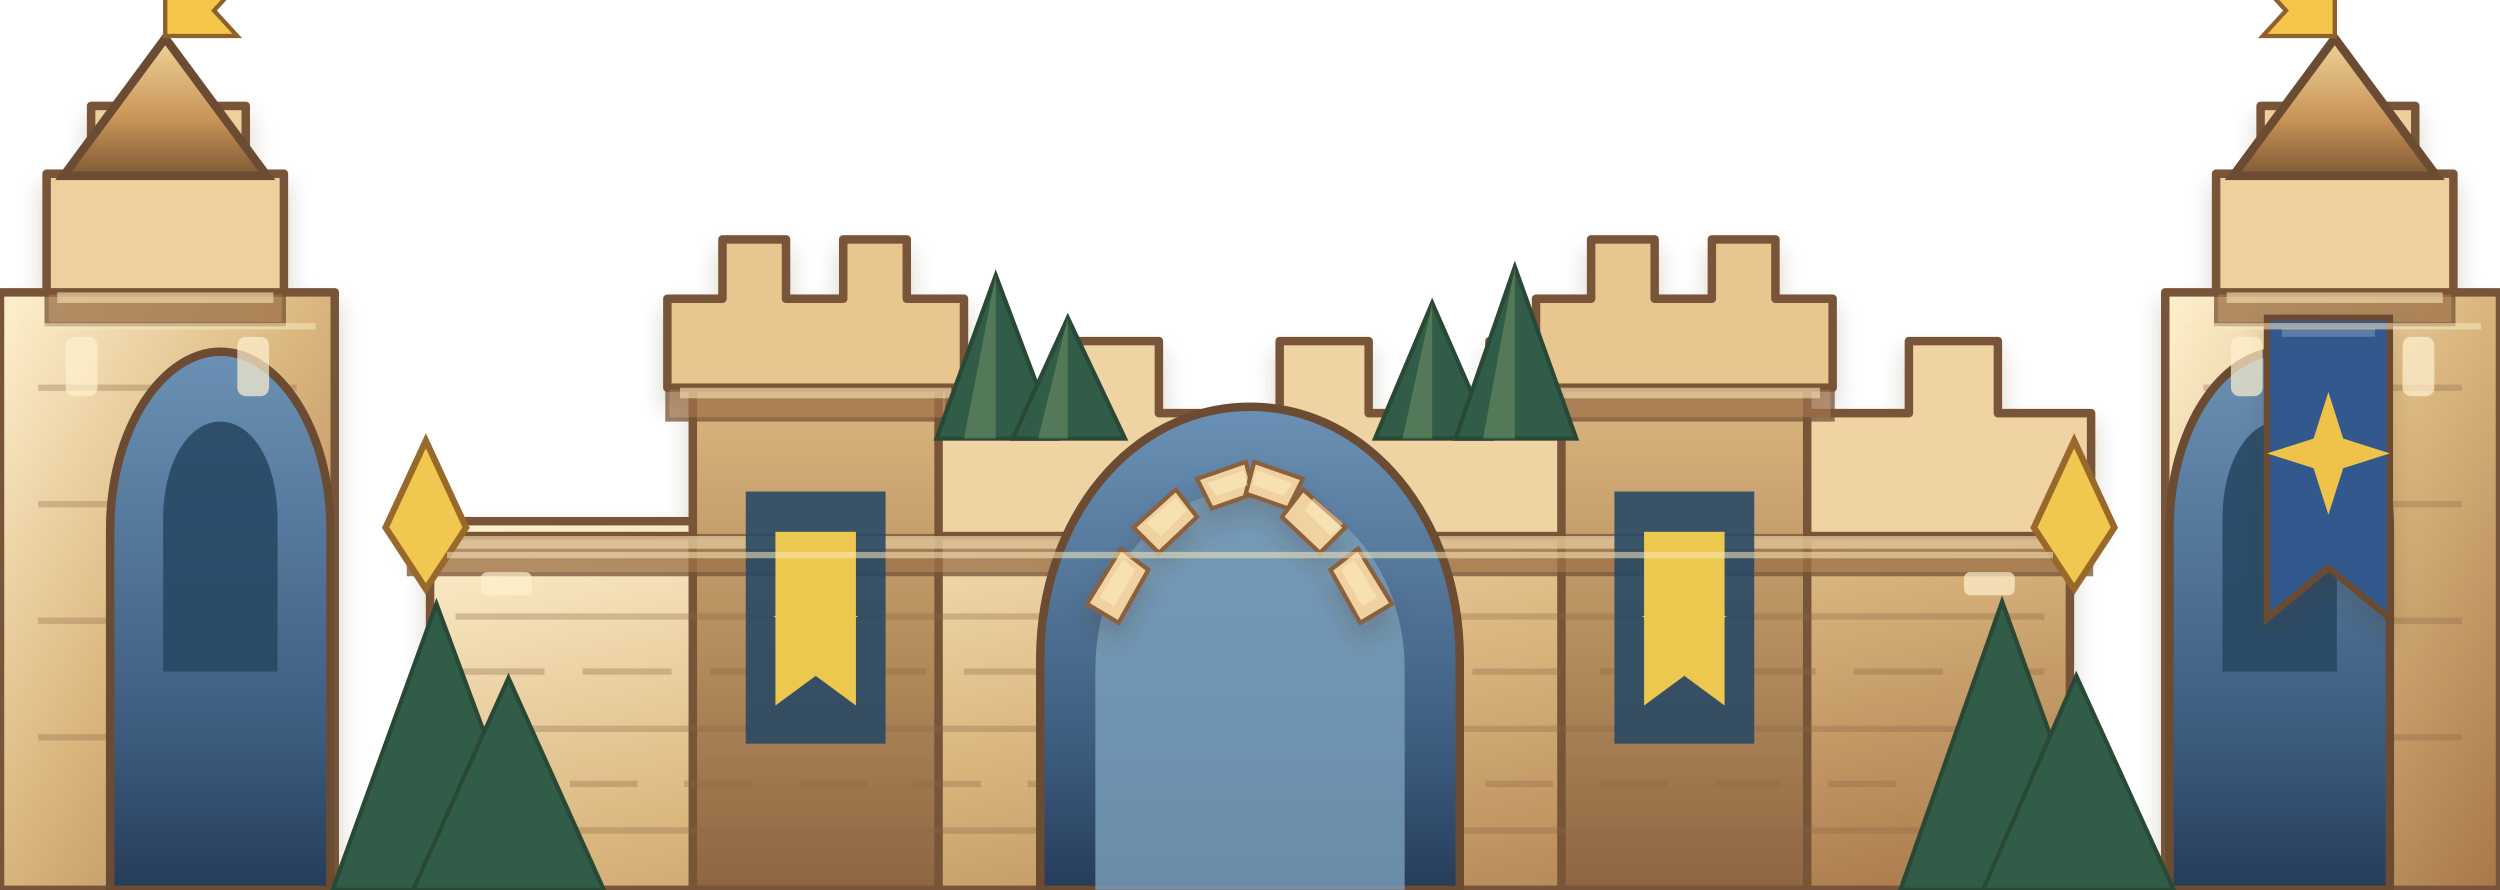
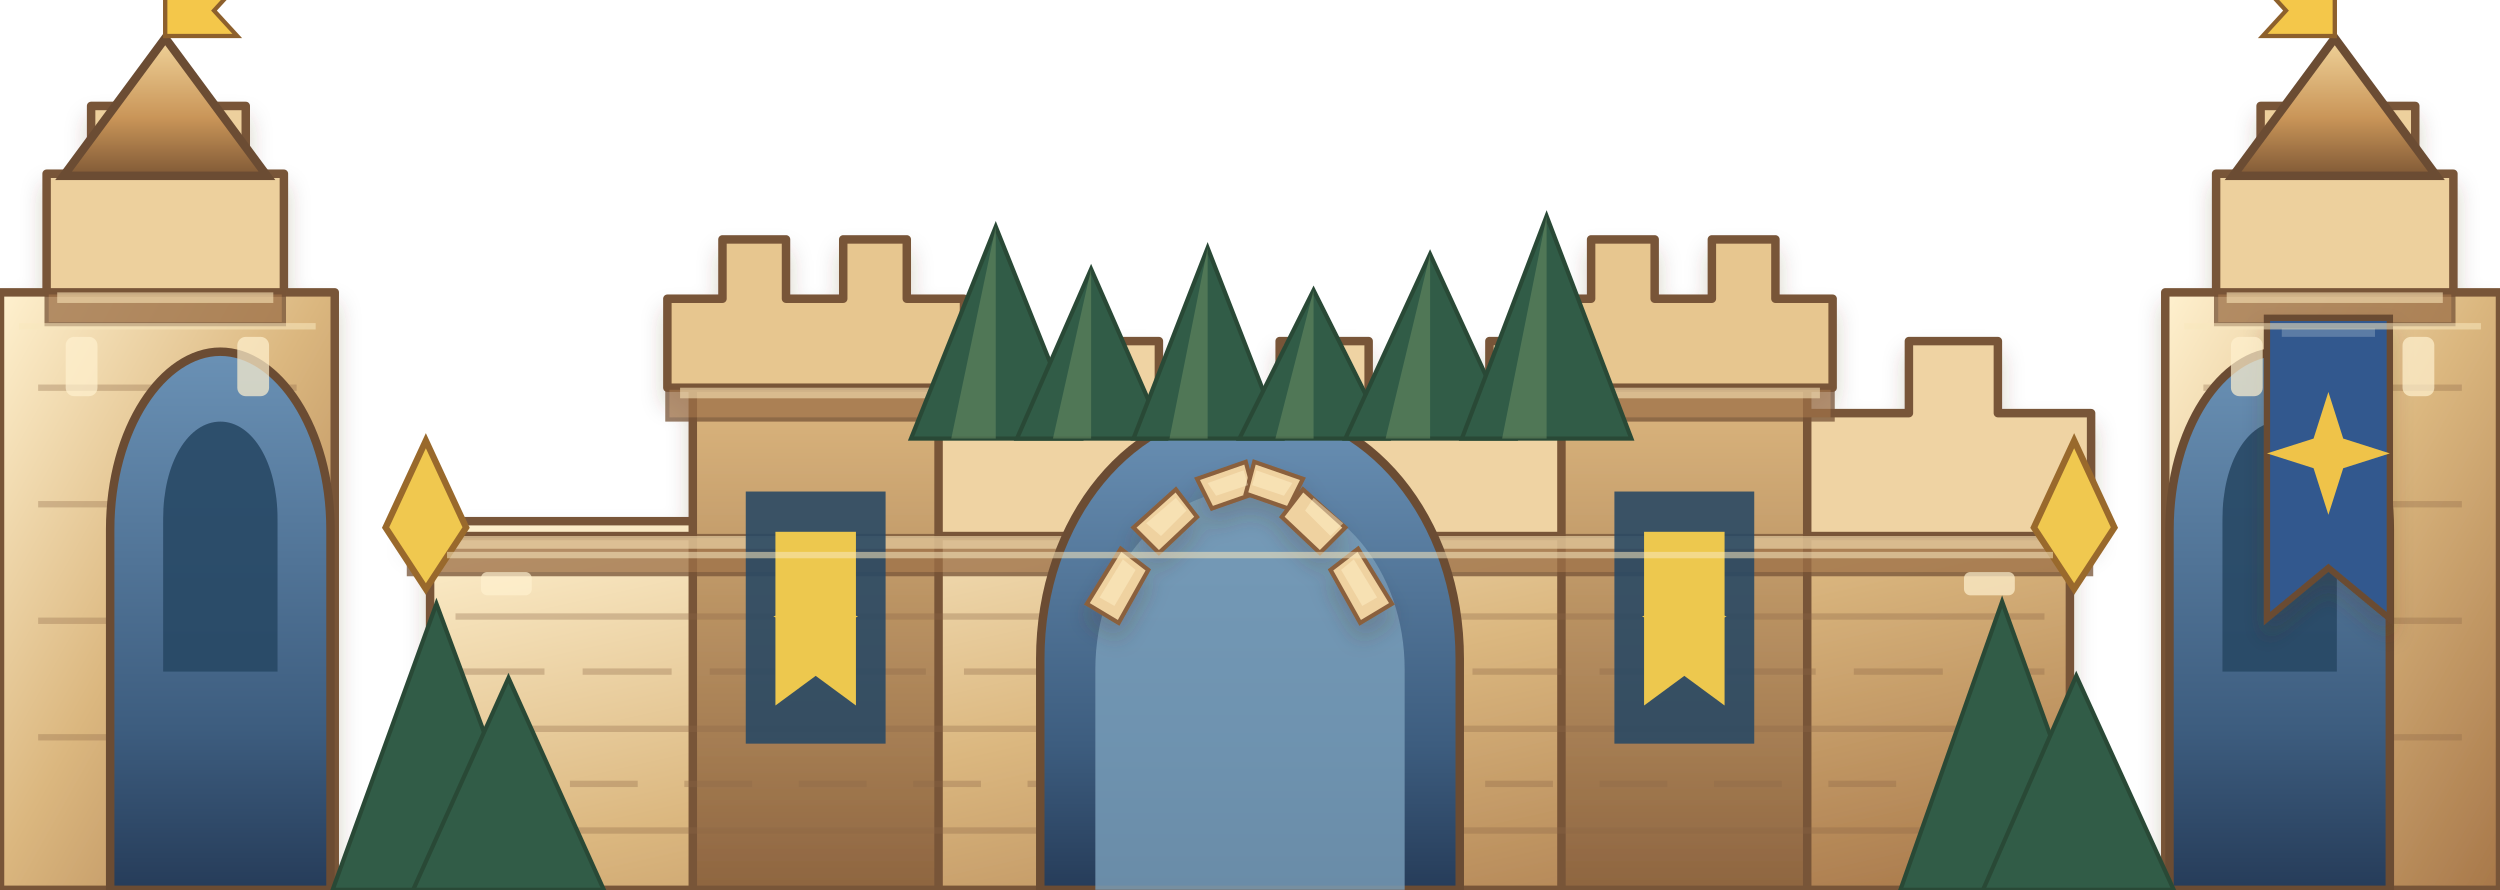
<svg xmlns="http://www.w3.org/2000/svg" viewBox="0 0 1180 420">
  <defs>
    <linearGradient id="stone" x1="0" y1="0" x2="1" y2="1">
      <stop stop-color="#fff1cf" />
      <stop offset=".48" stop-color="#dbb77f" />
      <stop offset="1" stop-color="#a77749" />
    </linearGradient>
    <linearGradient id="stoneDark" x1="0" y1="0" x2="0" y2="1">
      <stop stop-color="#ddb77f" />
      <stop offset="1" stop-color="#8e6540" />
    </linearGradient>
    <linearGradient id="roof" x1="0" y1="0" x2="0" y2="1">
      <stop stop-color="#f0d39a" />
      <stop offset=".58" stop-color="#c99558" />
      <stop offset="1" stop-color="#805936" />
    </linearGradient>
    <linearGradient id="arch" x1="0" y1="0" x2="0" y2="1">
      <stop stop-color="#6a91b5" />
      <stop offset=".7" stop-color="#3d5d7f" />
      <stop offset="1" stop-color="#263c59" />
    </linearGradient>
    <filter id="softShadow" x="-20%" y="-20%" width="140%" height="160%">
      <feDropShadow dx="0" dy="7" stdDeviation="5" flood-color="#4d3526" flood-opacity=".22" />
    </filter>
  </defs>
  <g filter="url(#softShadow)" stroke="#785437" stroke-width="4" stroke-linejoin="round">
    <path d="M0 420V138h158V420Z" fill="url(#stone)" />
    <path d="M1022 420V138h158V420Z" fill="url(#stone)" />
    <path d="M22 138h112V82h-18V50H94v32H65V50H43v32H22Z" fill="#edd09d" />
    <path d="M1046 138h112V82h-18V50h-22v32h-29V50h-22v32h-21Z" fill="#edd09d" />
    <path d="M203 420V246h774V420Z" fill="url(#stone)" />
    <path d="M193 253h794v-58h-44v-34h-42v34h-57v-34h-42v34h-57v-34h-42v34h-57v-34h-42v34h-57v-34h-42v34h-57v-34h-42v34h-44v58Z" fill="#efd3a3" />
    <path d="M327 420V180h116V420Z" fill="url(#stoneDark)" />
    <path d="M737 420V180h116V420Z" fill="url(#stoneDark)" />
    <path d="M315 183h140v-42h-27v-28h-30v28h-27v-28h-30v28h-26Z" fill="#e7c68f" />
    <path d="M725 183h140v-42h-27v-28h-30v28h-27v-28h-30v28h-26Z" fill="#e7c68f" />
  </g>
  <g fill="#9c7047" opacity=".76" stroke="#785437" stroke-width="2">
    <path d="M22 138h112v15H22Z" />
    <path d="M1046 138h112v15h-112Z" />
    <path d="M193 253h794v18H193Z" />
    <path d="M315 183h140v15H315Z" />
    <path d="M725 183h140v15H725Z" />
  </g>
  <g fill="#f6dfb1" opacity=".62">
    <path d="M27 138h102v5H27Z" />
    <path d="M1051 138h102v5h-102Z" />
    <path d="M202 253h776v6H202Z" />
    <path d="M321 183h128v5H321Z" />
    <path d="M731 183h128v5H731Z" />
  </g>
  <g opacity=".32" stroke="#8b6644" stroke-width="3">
    <path d="M18 183h122M18 238h122M18 293h122M18 348h122" />
    <path d="M1040 183h122M1040 238h122M1040 293h122M1040 348h122" />
    <path d="M215 291h750M215 344h750M215 392h750" />
    <path d="M215 317h750" stroke-dasharray="42 18" />
    <path d="M215 370h750" stroke-dasharray="32 22" />
  </g>
  <g fill="url(#roof)" stroke="#6b4c33" stroke-width="4">
    <path d="M30 83 78 18l48 65Z" />
    <path d="M1054 83 1102 18l48 65Z" />
  </g>
  <g fill="#f4c74a" stroke="#8d602c" stroke-width="2">
    <path d="M78 18v-25M1102 18v-25" />
    <path d="M78-7h34l-11 12 11 12H78ZM1102-7h-34l11 12-11 12h34Z" />
  </g>
  <g fill="url(#arch)" stroke="#6b4c33" stroke-width="4">
    <path d="M52 420V250c0-48 25-84 52-84s52 36 52 84v170Z" />
    <path d="M1024 420V250c0-48 25-84 52-84s52 36 52 84v170Z" />
    <path d="M491 420V311c0-66 43-119 99-119s99 53 99 119v109Z" />
  </g>
  <path d="M517 420V316c0-47 31-85 73-85s73 38 73 85v104Z" fill="#7ba0bb" opacity=".8" />
  <g fill="#efd2a0" stroke="#8a603e" stroke-width="2" filter="url(#softShadow)">
    <path d="M513 285 529 259 542 269 528 294Z" />
    <path d="M535 249 555 231 565 244 547 261Z" />
    <path d="M565 226 588 218 592 233 572 240Z" />
    <path d="M592 218 615 226 608 240 588 233Z" />
    <path d="M615 231 635 249 623 261 605 244Z" />
    <path d="M641 259 657 285 642 294 628 269Z" />
  </g>
  <g fill="#fff0c9" opacity=".48">
    <path d="M519 282 530 264 536 269 526 286Z" />
    <path d="M541 247 555 235 560 241 548 253Z" />
    <path d="M570 228 587 222 589 229 574 234Z" />
    <path d="M593 222 610 228 606 234 591 229Z" />
    <path d="M620 235 634 247 628 253 616 241Z" />
    <path d="M650 282 639 264 633 269 643 286Z" />
  </g>
  <g fill="#274764" opacity=".88">
    <path d="M77 245c0-27 12-46 27-46s27 19 27 46v72H77Z" />
    <path d="M1049 245c0-27 12-46 27-46s27 19 27 46v72h-54Z" />
    <path d="M352 232h66v119h-66Z" />
    <path d="M762 232h66v119h-66Z" />
  </g>
  <g fill="#edc84e">
    <path d="M366 251h38v82l-19-14-19 14Z" />
    <path d="M776 251h38v82l-19-14-19 14Z" />
    <path d="m385 268 4 17 16 6-16 6-4 17-4-17-16-6 16-6Z" />
    <path d="m795 268 4 17 16 6-16 6-4 17-4-17-16-6 16-6Z" />
  </g>
  <g filter="url(#softShadow)">
    <path d="M1070 150H1128V292l-29-24-29 24Z" fill="#31588e" stroke="#6b4c33" stroke-width="3" />
    <path d="m1099 185 7 22 22 7-22 7-7 22-7-22-22-7 22-7Z" fill="#efc348" />
    <path d="M1077 157H1121" stroke="#91a7c2" stroke-width="4" opacity=".45" />
  </g>
  <g fill="#fff1ce" opacity=".7">
    <rect x="31" y="159" width="15" height="28" rx="4" />
    <rect x="112" y="159" width="15" height="28" rx="4" />
    <rect x="1053" y="159" width="15" height="28" rx="4" />
    <rect x="1134" y="159" width="15" height="28" rx="4" />
    <rect x="227" y="270" width="24" height="11" rx="3" />
    <rect x="927" y="270" width="24" height="11" rx="3" />
  </g>
  <g fill="#315c47" stroke="#294936" stroke-width="2">
    <path d="M157 420 206 285l50 135Z" />
    <path d="M195 420 240 320l45 100Z" />
    <path d="M897 420 945 284l49 136Z" />
    <path d="M936 420 980 319l46 101Z" />
  </g>
  <g fill="#315c47" stroke="#294936" stroke-width="2" transform="translate(0 -68)">
-     <path d="M442 275 470 198l29 77Z" />
-     <path d="M478 275 504 218l27 57Z" />
-     <path d="M649 275 676 211l28 64Z" />
-     <path d="M687 275 715 194l29 81Z" />
+     <path d="M430 275 470 175l40 100Z" />
+     <path d="M480 275 515 195l35 80Z" />
+     <path d="M535 275 570 185l35 90Z" />
+     <path d="M585 275 620 205l35 70Z" />
+     <path d="M635 275 675 188l40 87Z" />
+     <path d="M690 275 730 170l40 105Z" />
  </g>
-   <g fill="#6f9166" opacity=".55" transform="translate(0 -68)">
-     <path d="M470 198 470 275 455 275Z" />
-     <path d="M504 218 504 275 490 275Z" />
-     <path d="M676 211 676 275 662 275Z" />
-     <path d="M715 194 715 275 700 275Z" />
+   <g fill="#6f9166" opacity=".5" transform="translate(0 -68)">
+     <path d="M470 175 470 275 449 275Z" />
+     <path d="M515 195 515 275 497 275Z" />
+     <path d="M570 185 570 275 552 275Z" />
+     <path d="M620 205 620 275 602 275Z" />
+     <path d="M675 188 675 275 654 275Z" />
+     <path d="M730 170 730 275 709 275Z" />
  </g>
  <g fill="#f0c84f" stroke="#99692c" stroke-width="3">
    <path d="M182 249 201 208l19 41-19 29Z" />
    <path d="M960 249 979 208l19 41-19 29Z" />
  </g>
  <g opacity=".55" fill="none" stroke="#f8e8bd" stroke-width="3">
    <path d="M9 154h140M1031 154h140" />
    <path d="M211 262h758" />
  </g>
</svg>
